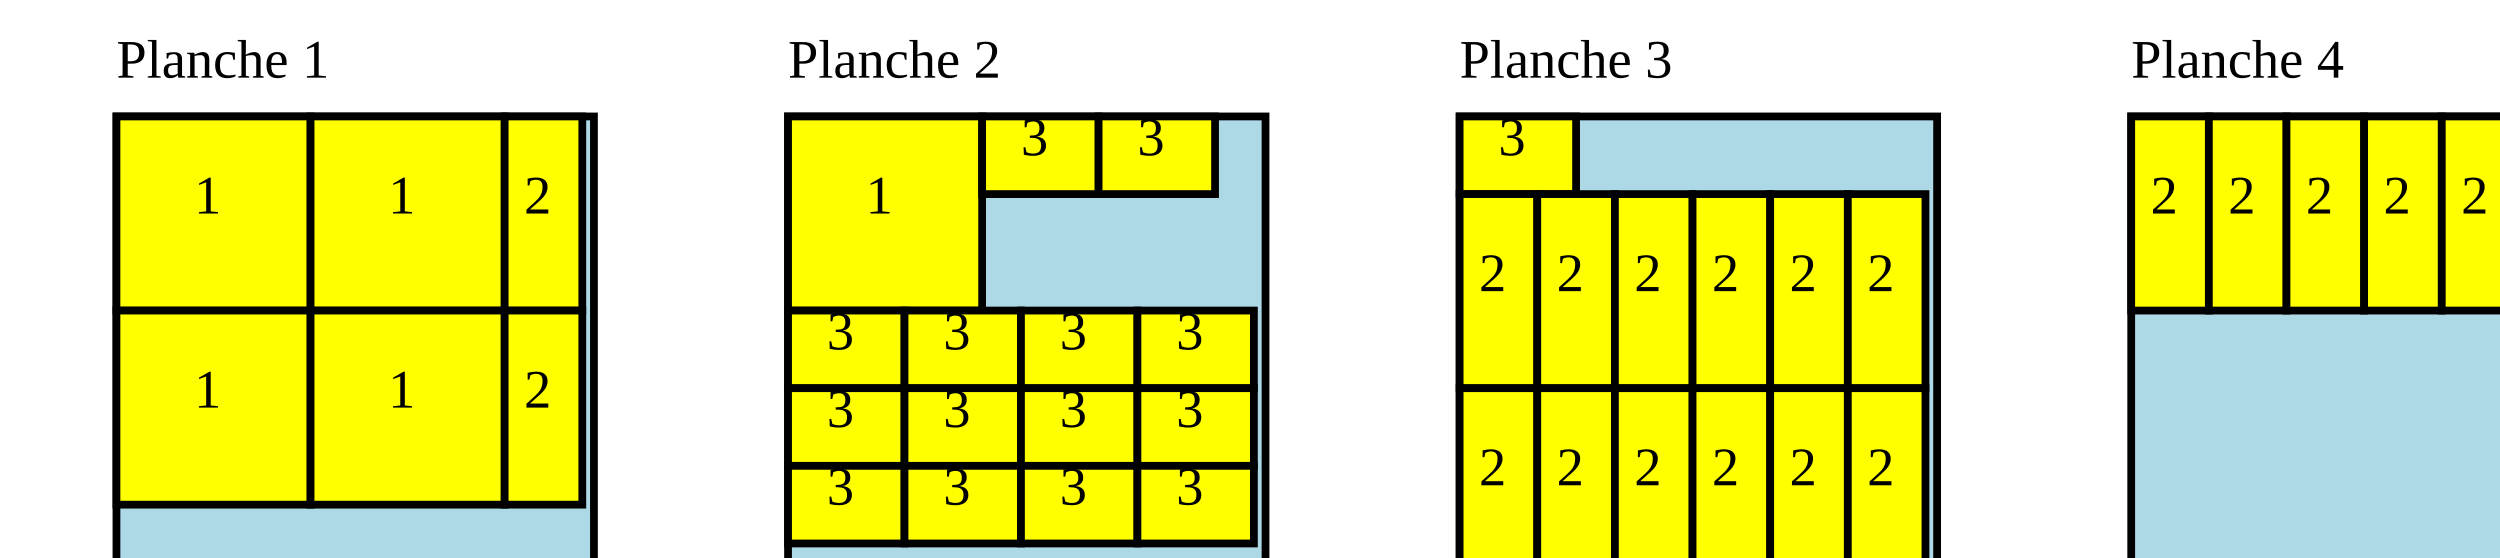
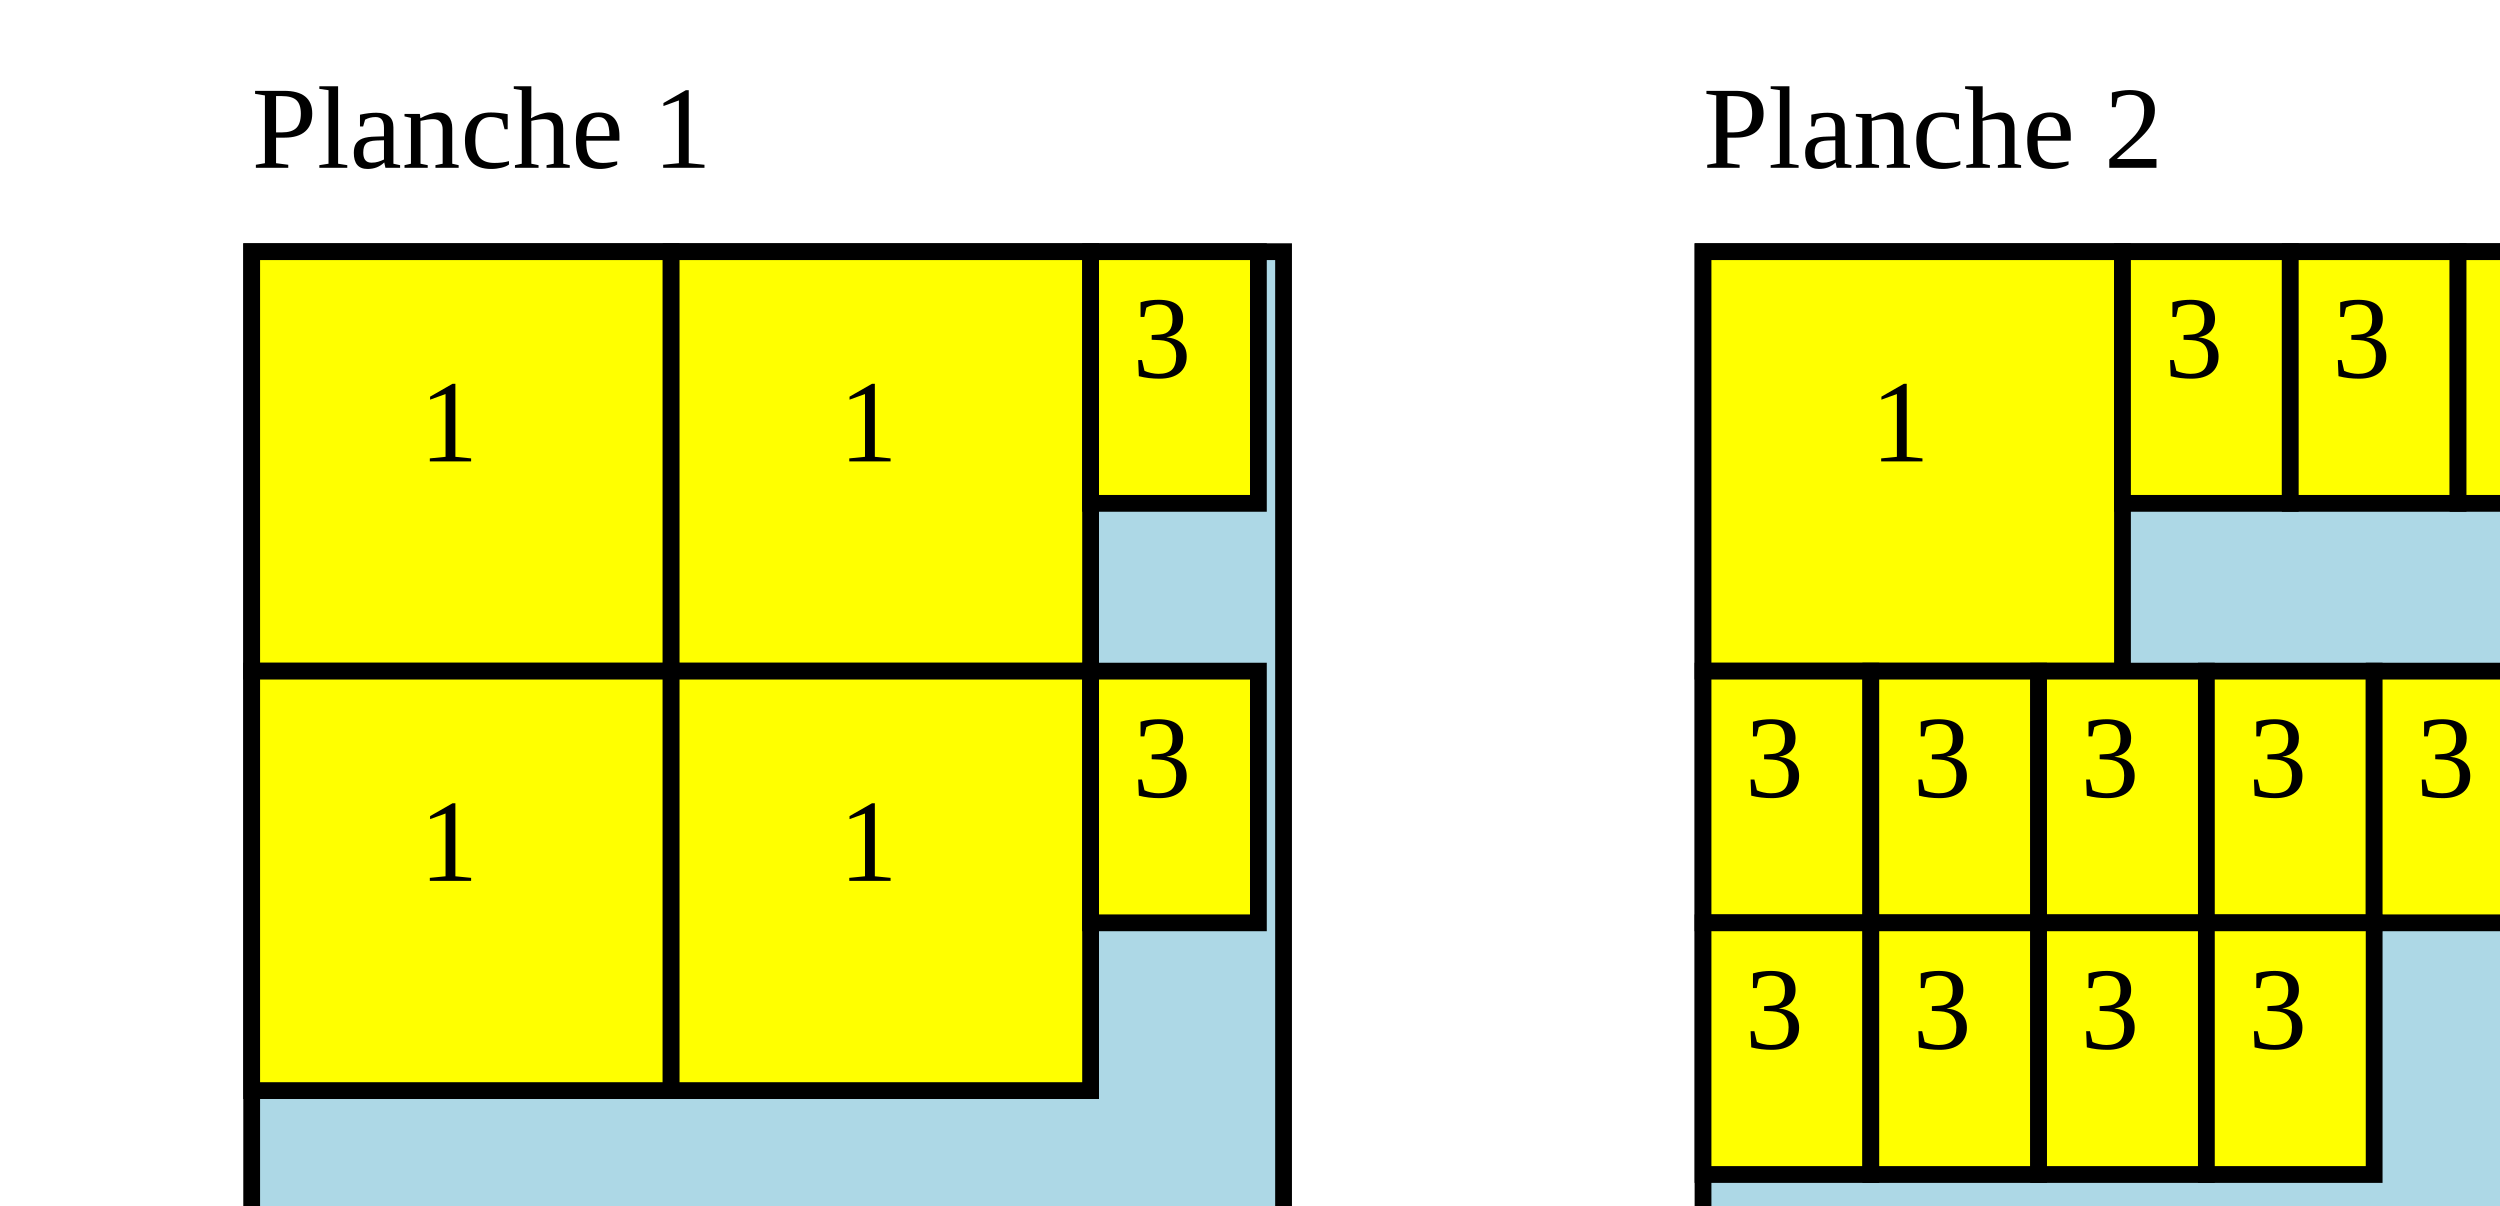
<svg xmlns="http://www.w3.org/2000/svg" version="1.1">
  <text x="30" y="20" style="font-size:14px;color:black;">Planche 1</text>
  <rect width="123" height="123" x="30" y="30" style="fill:lightblue; stroke:black; stroke-width:2px;" />
  <rect width="50" height="50" x="30" y="30" style="fill:yellow; stroke:black; stroke-width:2px;" />
  <text x="50" y="55" style="font-size:14px;color:black;">1</text>
  <rect width="50" height="50" x="80" y="30" style="fill:yellow; stroke:black; stroke-width:2px;" />
  <text x="100" y="55" style="font-size:14px;color:black;">1</text>
  <rect width="50" height="50" x="30" y="80" style="fill:yellow; stroke:black; stroke-width:2px;" />
  <text x="50" y="105" style="font-size:14px;color:black;">1</text>
  <rect width="50" height="50" x="80" y="80" style="fill:yellow; stroke:black; stroke-width:2px;" />
  <text x="100" y="105" style="font-size:14px;color:black;">1</text>
  <text x="203" y="20" style="font-size:14px;color:black;">Planche 2</text>
  <rect width="123" height="123" x="203" y="30" style="fill:lightblue; stroke:black; stroke-width:2px;" />
  <rect width="50" height="50" x="203" y="30" style="fill:yellow; stroke:black; stroke-width:2px;" />
  <text x="223" y="55" style="font-size:14px;color:black;">1</text>
-   <rect width="30" height="20" x="253" y="30" style="fill:yellow; stroke:black; stroke-width:2px;" />
-   <text x="263" y="40" style="font-size:14px;color:black;">3</text>
-   <rect width="30" height="20" x="283" y="30" style="fill:yellow; stroke:black; stroke-width:2px;" />
-   <text x="293" y="40" style="font-size:14px;color:black;">3</text>
-   <rect width="30" height="20" x="203" y="80" style="fill:yellow; stroke:black; stroke-width:2px;" />
-   <text x="213" y="90" style="font-size:14px;color:black;">3</text>
-   <rect width="30" height="20" x="233" y="80" style="fill:yellow; stroke:black; stroke-width:2px;" />
-   <text x="243" y="90" style="font-size:14px;color:black;">3</text>
-   <rect width="30" height="20" x="263" y="80" style="fill:yellow; stroke:black; stroke-width:2px;" />
-   <text x="273" y="90" style="font-size:14px;color:black;">3</text>
-   <rect width="30" height="20" x="293" y="80" style="fill:yellow; stroke:black; stroke-width:2px;" />
-   <text x="303" y="90" style="font-size:14px;color:black;">3</text>
-   <rect width="30" height="20" x="203" y="100" style="fill:yellow; stroke:black; stroke-width:2px;" />
-   <text x="213" y="110" style="font-size:14px;color:black;">3</text>
-   <rect width="30" height="20" x="233" y="100" style="fill:yellow; stroke:black; stroke-width:2px;" />
-   <text x="243" y="110" style="font-size:14px;color:black;">3</text>
-   <rect width="30" height="20" x="263" y="100" style="fill:yellow; stroke:black; stroke-width:2px;" />
-   <text x="273" y="110" style="font-size:14px;color:black;">3</text>
-   <rect width="30" height="20" x="293" y="100" style="fill:yellow; stroke:black; stroke-width:2px;" />
-   <text x="303" y="110" style="font-size:14px;color:black;">3</text>
-   <rect width="30" height="20" x="203" y="120" style="fill:yellow; stroke:black; stroke-width:2px;" />
-   <text x="213" y="130" style="font-size:14px;color:black;">3</text>
-   <rect width="30" height="20" x="233" y="120" style="fill:yellow; stroke:black; stroke-width:2px;" />
-   <text x="243" y="130" style="font-size:14px;color:black;">3</text>
-   <rect width="30" height="20" x="263" y="120" style="fill:yellow; stroke:black; stroke-width:2px;" />
-   <text x="273" y="130" style="font-size:14px;color:black;">3</text>
-   <rect width="30" height="20" x="293" y="120" style="fill:yellow; stroke:black; stroke-width:2px;" />
-   <text x="303" y="130" style="font-size:14px;color:black;">3</text>
-   <text x="376" y="20" style="font-size:14px;color:black;">Planche 3</text>
-   <rect width="123" height="123" x="376" y="30" style="fill:lightblue; stroke:black; stroke-width:2px;" />
-   <rect width="30" height="20" x="376" y="30" style="fill:yellow; stroke:black; stroke-width:2px;" />
-   <text x="386" y="40" style="font-size:14px;color:black;">3</text>
-   <rect width="20" height="50" x="130" y="30" style="fill:yellow; stroke:black; stroke-width:2px;" />
-   <text x="135" y="55" style="font-size:14px;color:black;">2</text>
-   <rect width="20" height="50" x="130" y="80" style="fill:yellow; stroke:black; stroke-width:2px;" />
-   <text x="135" y="105" style="font-size:14px;color:black;">2</text>
-   <rect width="20" height="50" x="376" y="50" style="fill:yellow; stroke:black; stroke-width:2px;" />
-   <text x="381" y="75" style="font-size:14px;color:black;">2</text>
-   <rect width="20" height="50" x="396" y="50" style="fill:yellow; stroke:black; stroke-width:2px;" />
-   <text x="401" y="75" style="font-size:14px;color:black;">2</text>
-   <rect width="20" height="50" x="416" y="50" style="fill:yellow; stroke:black; stroke-width:2px;" />
-   <text x="421" y="75" style="font-size:14px;color:black;">2</text>
-   <rect width="20" height="50" x="436" y="50" style="fill:yellow; stroke:black; stroke-width:2px;" />
-   <text x="441" y="75" style="font-size:14px;color:black;">2</text>
-   <rect width="20" height="50" x="456" y="50" style="fill:yellow; stroke:black; stroke-width:2px;" />
-   <text x="461" y="75" style="font-size:14px;color:black;">2</text>
-   <rect width="20" height="50" x="476" y="50" style="fill:yellow; stroke:black; stroke-width:2px;" />
-   <text x="481" y="75" style="font-size:14px;color:black;">2</text>
-   <rect width="20" height="50" x="376" y="100" style="fill:yellow; stroke:black; stroke-width:2px;" />
-   <text x="381" y="125" style="font-size:14px;color:black;">2</text>
-   <rect width="20" height="50" x="396" y="100" style="fill:yellow; stroke:black; stroke-width:2px;" />
-   <text x="401" y="125" style="font-size:14px;color:black;">2</text>
-   <rect width="20" height="50" x="416" y="100" style="fill:yellow; stroke:black; stroke-width:2px;" />
-   <text x="421" y="125" style="font-size:14px;color:black;">2</text>
-   <rect width="20" height="50" x="436" y="100" style="fill:yellow; stroke:black; stroke-width:2px;" />
-   <text x="441" y="125" style="font-size:14px;color:black;">2</text>
-   <rect width="20" height="50" x="456" y="100" style="fill:yellow; stroke:black; stroke-width:2px;" />
-   <text x="461" y="125" style="font-size:14px;color:black;">2</text>
-   <rect width="20" height="50" x="476" y="100" style="fill:yellow; stroke:black; stroke-width:2px;" />
-   <text x="481" y="125" style="font-size:14px;color:black;">2</text>
-   <text x="549" y="20" style="font-size:14px;color:black;">Planche 4</text>
-   <rect width="123" height="123" x="549" y="30" style="fill:lightblue; stroke:black; stroke-width:2px;" />
-   <rect width="20" height="50" x="549" y="30" style="fill:yellow; stroke:black; stroke-width:2px;" />
-   <text x="554" y="55" style="font-size:14px;color:black;">2</text>
-   <rect width="20" height="50" x="569" y="30" style="fill:yellow; stroke:black; stroke-width:2px;" />
-   <text x="574" y="55" style="font-size:14px;color:black;">2</text>
-   <rect width="20" height="50" x="589" y="30" style="fill:yellow; stroke:black; stroke-width:2px;" />
-   <text x="594" y="55" style="font-size:14px;color:black;">2</text>
-   <rect width="20" height="50" x="609" y="30" style="fill:yellow; stroke:black; stroke-width:2px;" />
-   <text x="614" y="55" style="font-size:14px;color:black;">2</text>
-   <rect width="20" height="50" x="629" y="30" style="fill:yellow; stroke:black; stroke-width:2px;" />
-   <text x="634" y="55" style="font-size:14px;color:black;">2</text>
-   <rect width="20" height="50" x="649" y="30" style="fill:yellow; stroke:black; stroke-width:2px;" />
-   <text x="654" y="55" style="font-size:14px;color:black;">2</text>
+   <rect width="20" height="30" x="130" y="30" style="fill:yellow; stroke:black; stroke-width:2px;" />
+   <text x="135" y="45" style="font-size:14px;color:black;">3</text>
+   <rect width="20" height="30" x="130" y="80" style="fill:yellow; stroke:black; stroke-width:2px;" />
+   <text x="135" y="95" style="font-size:14px;color:black;">3</text>
+   <rect width="20" height="30" x="253" y="30" style="fill:yellow; stroke:black; stroke-width:2px;" />
+   <text x="258" y="45" style="font-size:14px;color:black;">3</text>
+   <rect width="20" height="30" x="273" y="30" style="fill:yellow; stroke:black; stroke-width:2px;" />
+   <text x="278" y="45" style="font-size:14px;color:black;">3</text>
+   <rect width="20" height="30" x="293" y="30" style="fill:yellow; stroke:black; stroke-width:2px;" />
+   <text x="298" y="45" style="font-size:14px;color:black;">3</text>
+   <rect width="20" height="30" x="203" y="80" style="fill:yellow; stroke:black; stroke-width:2px;" />
+   <text x="208" y="95" style="font-size:14px;color:black;">3</text>
+   <rect width="20" height="30" x="223" y="80" style="fill:yellow; stroke:black; stroke-width:2px;" />
+   <text x="228" y="95" style="font-size:14px;color:black;">3</text>
+   <rect width="20" height="30" x="243" y="80" style="fill:yellow; stroke:black; stroke-width:2px;" />
+   <text x="248" y="95" style="font-size:14px;color:black;">3</text>
+   <rect width="20" height="30" x="263" y="80" style="fill:yellow; stroke:black; stroke-width:2px;" />
+   <text x="268" y="95" style="font-size:14px;color:black;">3</text>
+   <rect width="20" height="30" x="283" y="80" style="fill:yellow; stroke:black; stroke-width:2px;" />
+   <text x="288" y="95" style="font-size:14px;color:black;">3</text>
+   <rect width="20" height="30" x="303" y="80" style="fill:yellow; stroke:black; stroke-width:2px;" />
+   <text x="308" y="95" style="font-size:14px;color:black;">3</text>
+   <rect width="20" height="30" x="203" y="110" style="fill:yellow; stroke:black; stroke-width:2px;" />
+   <text x="208" y="125" style="font-size:14px;color:black;">3</text>
+   <rect width="20" height="30" x="223" y="110" style="fill:yellow; stroke:black; stroke-width:2px;" />
+   <text x="228" y="125" style="font-size:14px;color:black;">3</text>
+   <rect width="20" height="30" x="243" y="110" style="fill:yellow; stroke:black; stroke-width:2px;" />
+   <text x="248" y="125" style="font-size:14px;color:black;">3</text>
+   <rect width="20" height="30" x="263" y="110" style="fill:yellow; stroke:black; stroke-width:2px;" />
+   <text x="268" y="125" style="font-size:14px;color:black;">3</text>
</svg>
